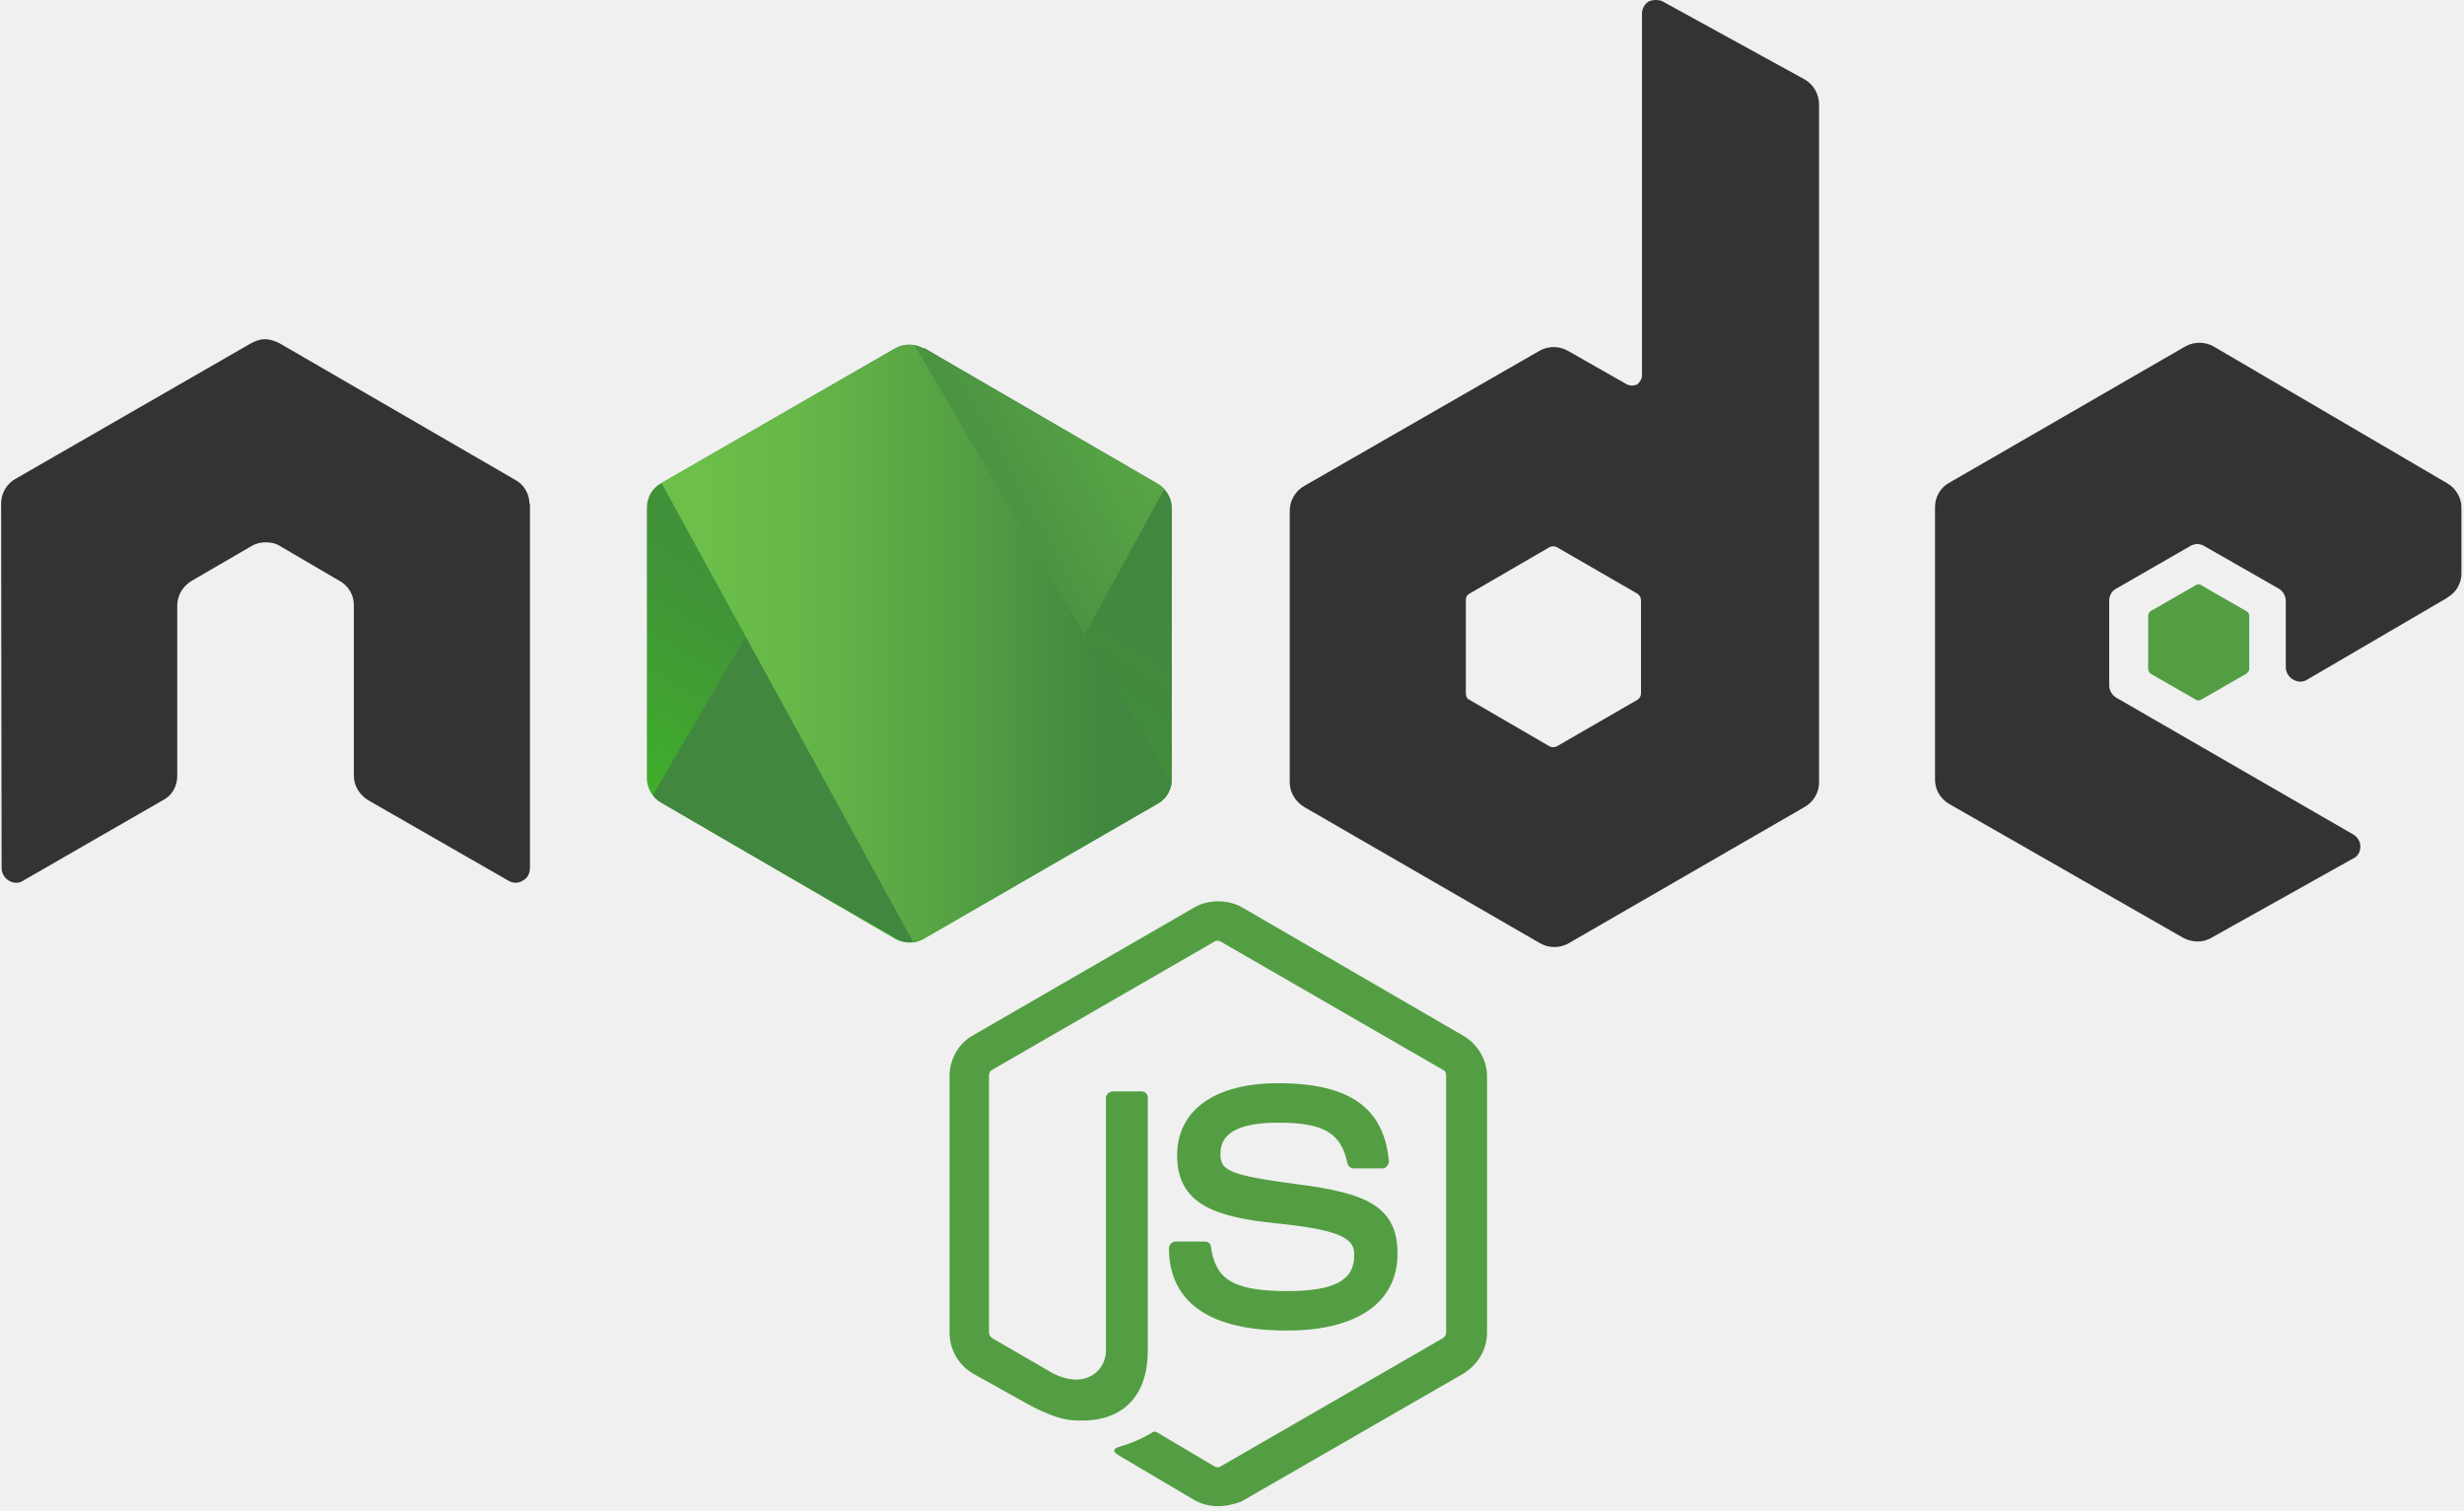
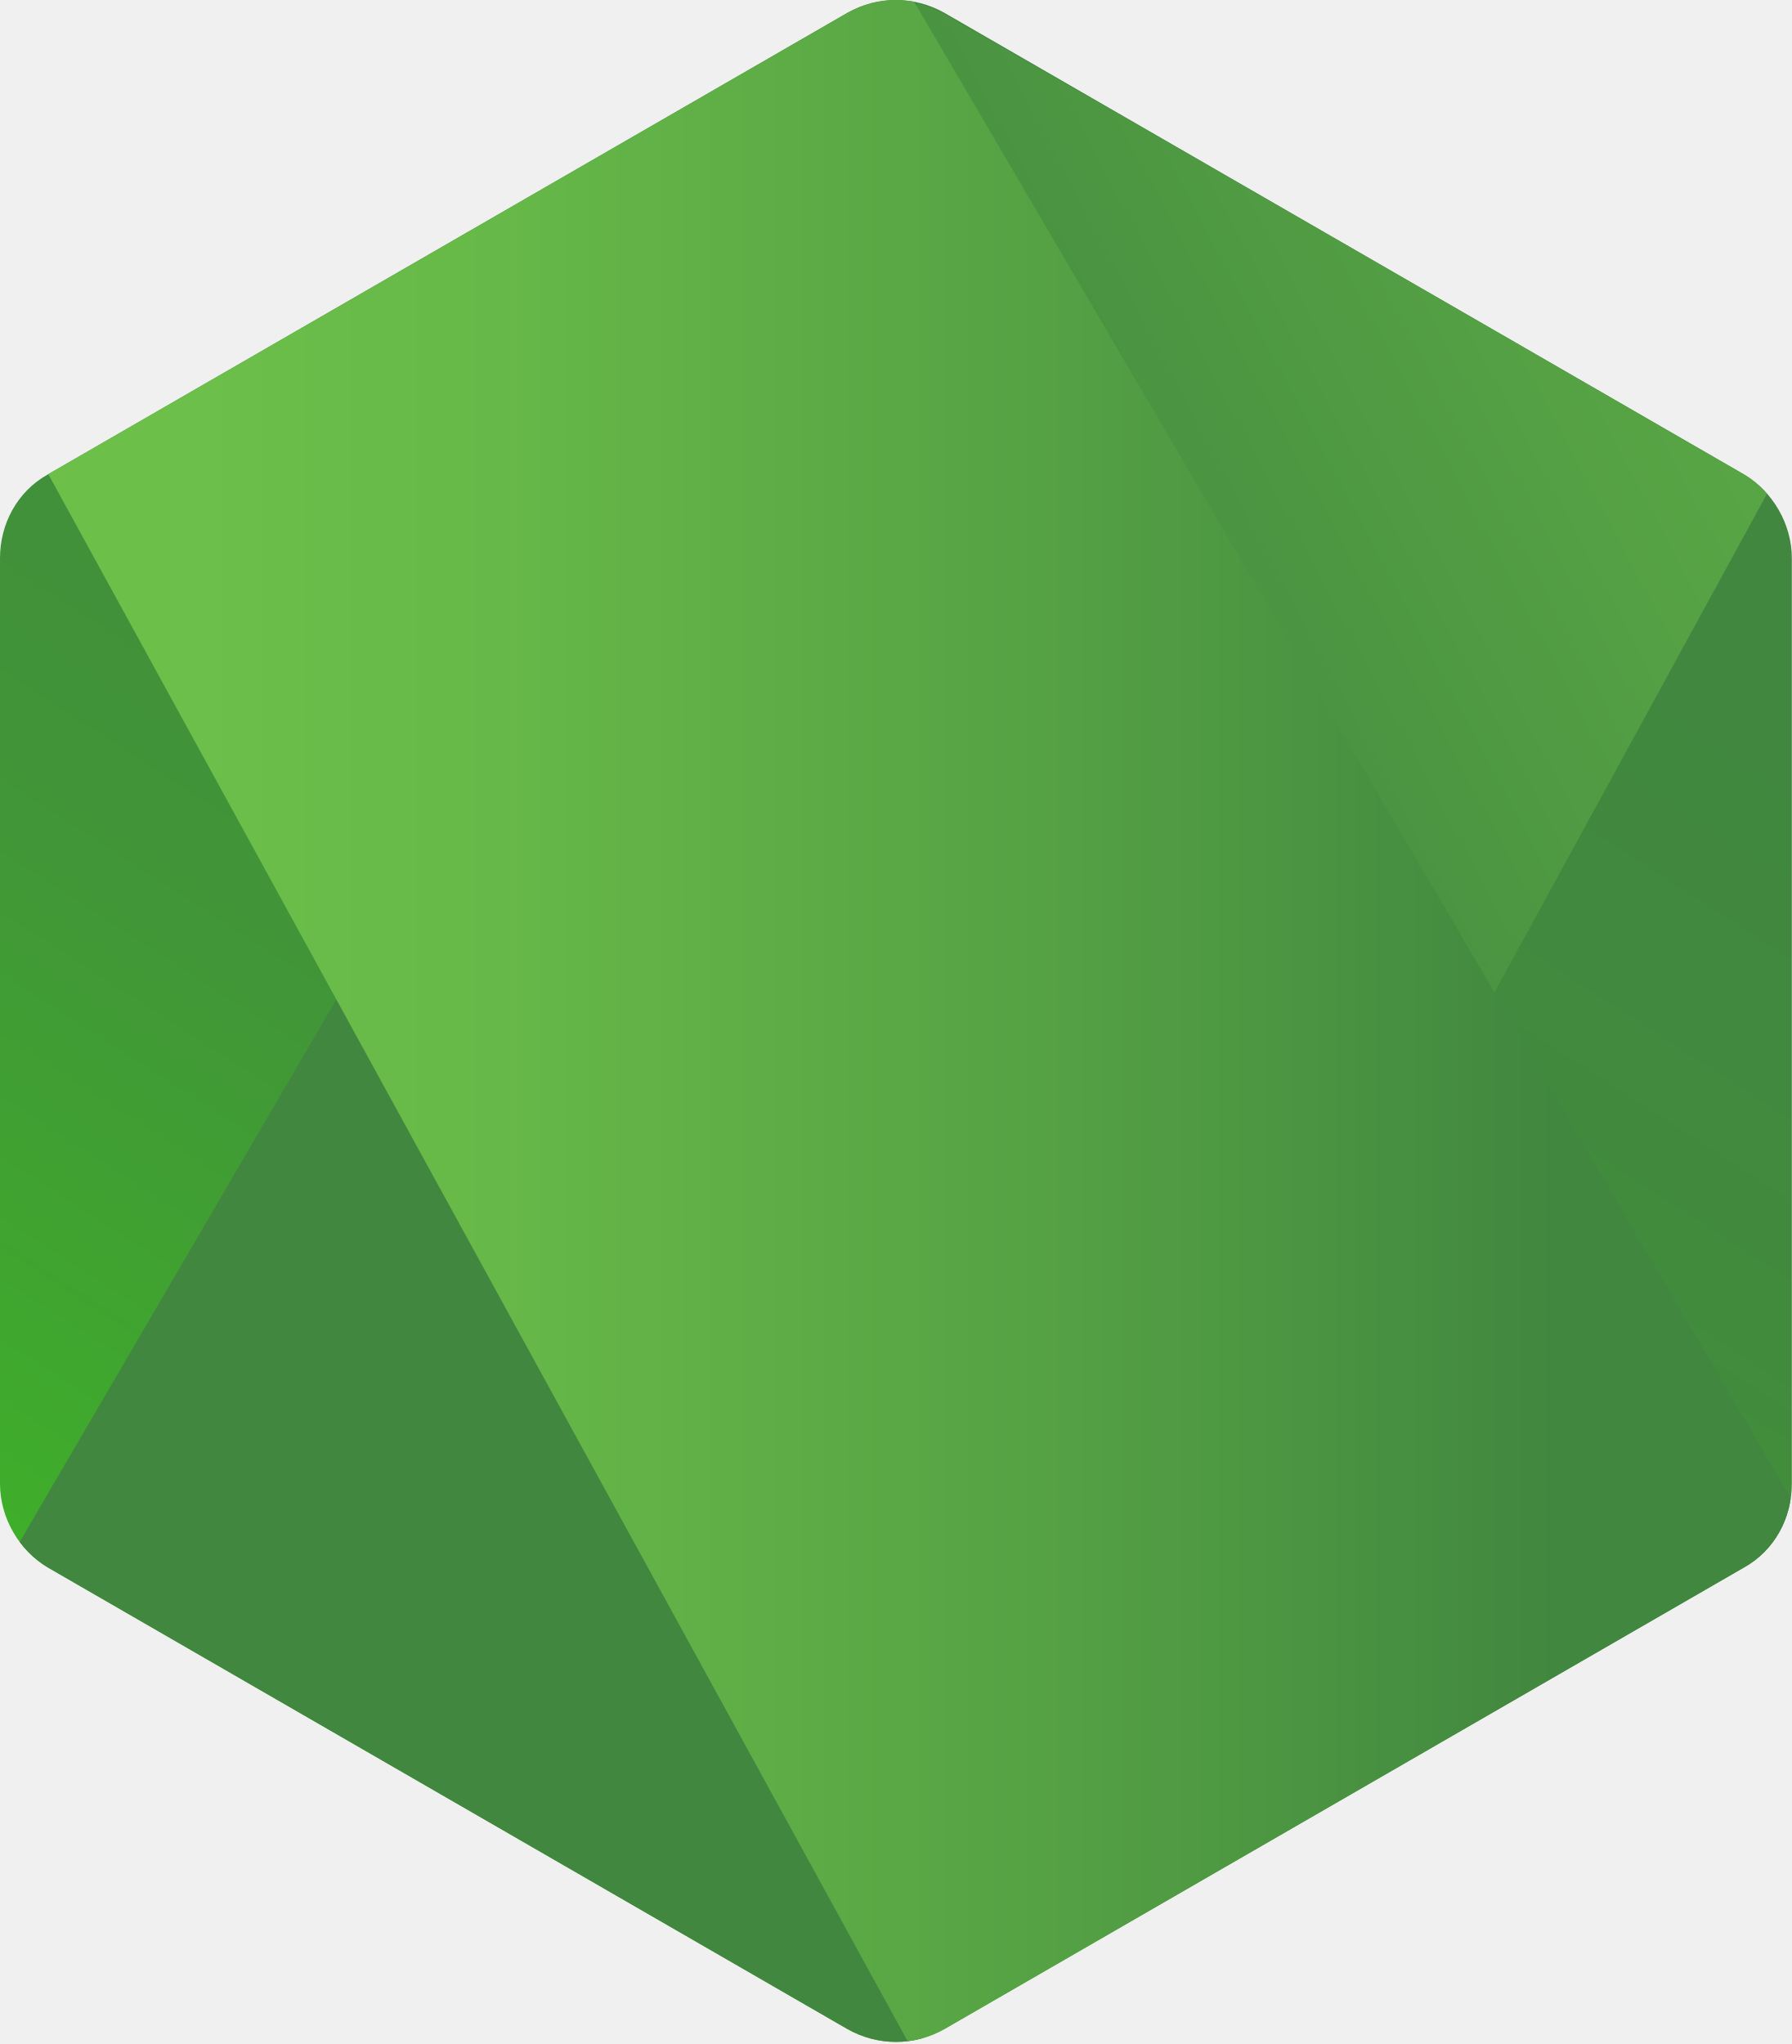
- <svg xmlns="http://www.w3.org/2000/svg" xmlns:xlink="http://www.w3.org/1999/xlink" width="2500" height="1533" preserveAspectRatio="xMidYMid" viewBox="0 0 512 314">
+ <svg xmlns="http://www.w3.org/2000/svg" xmlns:xlink="http://www.w3.org/1999/xlink" viewBox="0 0 256 292" width="256" height="292">
  <defs>
-     <linearGradient id="b" x1="68.2%" x2="27.8%" y1="17.5%" y2="89.8%">
+     <linearGradient id="nodejs__a" x1="68.188%" x2="27.823%" y1="17.487%" y2="89.755%">
      <stop offset="0%" stop-color="#41873F" />
-       <stop offset="32.9%" stop-color="#418B3D" />
-       <stop offset="63.5%" stop-color="#419637" />
-       <stop offset="93.2%" stop-color="#3FA92D" />
+       <stop offset="32.88%" stop-color="#418B3D" />
+       <stop offset="63.52%" stop-color="#419637" />
+       <stop offset="93.19%" stop-color="#3FA92D" />
      <stop offset="100%" stop-color="#3FAE2A" />
    </linearGradient>
-     <linearGradient id="d" x1="43.3%" x2="159.2%" y1="55.2%" y2="-18.3%">
-       <stop offset="13.8%" stop-color="#41873F" />
-       <stop offset="40.3%" stop-color="#54A044" />
-       <stop offset="71.4%" stop-color="#66B848" />
-       <stop offset="90.8%" stop-color="#6CC04A" />
+     <linearGradient id="nodejs__c" x1="43.277%" x2="159.245%" y1="55.169%" y2="-18.306%">
+       <stop offset="13.76%" stop-color="#41873F" />
+       <stop offset="40.32%" stop-color="#54A044" />
+       <stop offset="71.36%" stop-color="#66B848" />
+       <stop offset="90.81%" stop-color="#6CC04A" />
    </linearGradient>
-     <linearGradient id="e" x1="-4413.8%" x2="5327.9%" y1="13.4%" y2="13.4%">
-       <stop offset="9.2%" stop-color="#6CC04A" />
-       <stop offset="28.6%" stop-color="#66B848" />
-       <stop offset="59.7%" stop-color="#54A044" />
-       <stop offset="86.2%" stop-color="#41873F" />
+     <linearGradient id="nodejs__f" x1="-4.389%" x2="101.499%" y1="49.997%" y2="49.997%">
+       <stop offset="9.192%" stop-color="#6CC04A" />
+       <stop offset="28.64%" stop-color="#66B848" />
+       <stop offset="59.68%" stop-color="#54A044" />
+       <stop offset="86.24%" stop-color="#41873F" />
    </linearGradient>
-     <linearGradient id="f" x1="-4.4%" x2="101.5%" y1="50%" y2="50%">
-       <stop offset="9.2%" stop-color="#6CC04A" />
-       <stop offset="28.6%" stop-color="#66B848" />
-       <stop offset="59.7%" stop-color="#54A044" />
-       <stop offset="86.2%" stop-color="#41873F" />
-     </linearGradient>
-     <linearGradient id="g" x1="-9713.8%" x2="27.9%" y1="36.2%" y2="36.2%">
-       <stop offset="9.2%" stop-color="#6CC04A" />
-       <stop offset="28.6%" stop-color="#66B848" />
-       <stop offset="59.7%" stop-color="#54A044" />
-       <stop offset="86.2%" stop-color="#41873F" />
-     </linearGradient>
-     <linearGradient id="h" x1="-103.9%" x2="100.8%" y1="50.3%" y2="50.3%">
-       <stop offset="9.2%" stop-color="#6CC04A" />
-       <stop offset="28.6%" stop-color="#66B848" />
-       <stop offset="59.7%" stop-color="#54A044" />
-       <stop offset="86.2%" stop-color="#41873F" />
-     </linearGradient>
-     <linearGradient id="i" x1="130.6%" x2="4.4%" y1="-211.1%" y2="201.6%">
-       <stop offset="0%" stop-color="#41873F" />
-       <stop offset="32.9%" stop-color="#418B3D" />
-       <stop offset="63.5%" stop-color="#419637" />
-       <stop offset="93.2%" stop-color="#3FA92D" />
-       <stop offset="100%" stop-color="#3FAE2A" />
-     </linearGradient>
-     <path id="a" d="M57.9 1.9a6 6 0 0 0-5.9 0l-48.6 28c-1.9 1-3 3-3 5.1v56.3c0 2 1.2 4 3 5L52 124.6a6 6 0 0 0 5.9 0l48.7-28.1c1.8-1 2.9-3 2.9-5.1V35c0-2-1.2-4-3-5L58 1.8z" />
+     <path id="nodejs__b" d="M134.923 1.832c-4.344-2.443-9.502-2.443-13.846 0L6.787 67.801C2.443 70.244 0 74.859 0 79.745v132.208c0 4.887 2.715 9.502 6.787 11.945l114.29 65.968c4.344 2.444 9.502 2.444 13.846 0l114.29-65.968c4.344-2.443 6.787-7.058 6.787-11.945V79.745c0-4.886-2.715-9.501-6.787-11.944L134.923 1.832Z" />
+     <path id="nodejs__e" d="M134.923 1.832c-4.344-2.443-9.502-2.443-13.846 0L6.787 67.801C2.443 70.244 0 74.859 0 79.745v132.208c0 4.887 2.715 9.502 6.787 11.945l114.29 65.968c4.344 2.444 9.502 2.444 13.846 0l114.29-65.968c4.344-2.443 6.787-7.058 6.787-11.945V79.745c0-4.886-2.715-9.501-6.787-11.944L134.923 1.832Z" />
  </defs>
-   <g fill="none">
-     <path fill="#539E43" d="M253.1 313c-1.7 0-3.3-.4-4.8-1.2l-15.4-9.1c-2.3-1.3-1.2-1.7-.5-2a28 28 0 0 0 7-3c.3-.3.8-.2 1.1 0l11.8 7c.5.3 1 .3 1.4 0l46.1-26.6c.5-.3.7-.7.7-1.3v-53.3c0-.6-.2-1-.7-1.2l-46.1-26.6c-.5-.3-1-.3-1.4 0l-46.1 26.6c-.5.2-.7.8-.7 1.2v53.3c0 .5.2 1 .7 1.3l12.6 7.3c6.8 3.4 11-.6 11-4.7v-52.6c0-.6.7-1.3 1.5-1.3h5.9c.7 0 1.3.5 1.3 1.3v52.6c0 9.2-5 14.5-13.6 14.5-2.6 0-4.7 0-10.6-3l-12.2-6.8c-3-1.8-4.8-5-4.8-8.5v-53.3c0-3.4 1.8-6.7 4.8-8.4l46.2-26.7c2.8-1.6 6.8-1.6 9.7 0l46 26.7c3 1.7 5 5 5 8.4V277c0 3.5-2 6.7-5 8.5L258 312c-1.5.6-3.3 1-4.9 1zm14.2-36.5c-20.2 0-24.4-9.3-24.4-17.1 0-.7.6-1.4 1.4-1.4h6c.7 0 1.3.4 1.3 1.1 1 6.1 3.6 9.2 15.8 9.2 9.8 0 14-2.2 14-7.4 0-3-1.2-5.2-16.4-6.7-12.6-1.3-20.4-4-20.4-14.1 0-9.4 7.8-15 21-15 14.8 0 22 5.1 23 16.2 0 .4-.1.7-.4 1-.2.3-.5.5-.9.5h-6c-.6 0-1.1-.4-1.3-1-1.3-6.4-5-8.5-14.4-8.5-10.6 0-12 3.7-12 6.5 0 3.4 1.6 4.4 16 6.3 14.1 1.8 20.8 4.5 20.8 14.4 0 10.2-8.4 16-23 16z" />
-     <path fill="#333" d="M110 104.7c0-2-1.1-4-3-5L58 71.3c-.8-.4-1.7-.7-2.6-.8h-.5c-1 0-1.9.4-2.7.8l-49 28.2c-1.8 1-3 3-3 5.1l.1 75.8c0 1 .6 2.1 1.5 2.6 1 .6 2.1.6 3 0l29-16.7c2-1 3-3 3-5v-35.5c0-2.1 1.2-4 3-5.1l12.4-7.2c1-.6 2-.8 3-.8s2.1.2 3 .8l12.3 7.2c1.9 1 3 3 3 5v35.5c0 2.1 1.2 4 3 5.1l29.1 16.7c1 .6 2.1.6 3 0 1-.5 1.5-1.5 1.5-2.6v-75.8zM345.6.3c-1-.4-2.1-.4-3 0a3 3 0 0 0-1.4 2.6V78c0 .7-.4 1.4-1 1.9-.8.3-1.4.3-2.1 0l-12.3-7a6 6 0 0 0-5.9 0L271 101c-1.8 1-3 3-3 5.1v56.5c0 2.1 1.2 4 3 5.1l49 28.3a6 6 0 0 0 6 0l49-28.3c1.8-1 3-3 3-5v-141a6 6 0 0 0-3-5.2L345.5.3zM341 144.1c0 .6-.3 1-.7 1.3l-16.8 9.7a1.7 1.7 0 0 1-1.5 0l-16.7-9.7c-.5-.2-.7-.8-.7-1.3v-19.4c0-.6.2-1 .7-1.3l16.7-9.7a1.7 1.7 0 0 1 1.5 0l16.8 9.7c.4.3.7.8.7 1.3v19.4zm167.5-19.9c1.9-1 3-3 3-5v-13.8c0-2-1.2-4-3-5L460 72a6 6 0 0 0-5.9 0l-49 28.3c-1.9 1-3 3-3 5.1V162c0 2.1 1.1 4 3 5.1l48.6 27.8c1.9 1 4.1 1 5.8 0l29.5-16.5c1-.4 1.5-1.5 1.5-2.5s-.6-2-1.5-2.5L439.8 145a3 3 0 0 1-1.5-2.5v-17.7c0-1 .5-2 1.5-2.5l15.3-8.8a2.8 2.8 0 0 1 3 0l15.4 8.8a3 3 0 0 1 1.5 2.5v13.9c0 1 .6 2 1.5 2.5 1 .6 2.1.6 3 0l29.1-17z" />
-     <path fill="#539E43" d="M456.3 121.6a1 1 0 0 1 1.1 0l9.4 5.4c.4.2.6.6.6 1v11c0 .4-.2.7-.6 1l-9.4 5.4a1 1 0 0 1-1.1 0l-9.4-5.4c-.3-.3-.5-.6-.5-1v-11c0-.4.2-.8.5-1l9.4-5.4z" />
-     <g transform="translate(134 70.5)">
-       <mask id="c" fill="#fff">
-         <use xlink:href="#a" />
-       </mask>
-       <use fill="url(#b)" xlink:href="#a" />
-       <g mask="url(#c)">
-         <path d="M51.9 1.9 3 29.9A6 6 0 0 0 0 35v56.3C0 92.7.6 94 1.5 95L56.3 1.2c-1.4-.3-3-.2-4.4.6zM56.6 125l1.4-.6 48.8-28.1c1.8-1 3-3 3-5.1V35c0-1.5-.7-3-1.7-4l-51.5 94z" />
-         <path fill="url(#d)" d="m106.7 30-49-28.1a8 8 0 0 0-1.4-.6L1.5 95a6 6 0 0 0 1.6 1.4l49 28c1.3.9 3 1.1 4.4.7L108 31a6 6 0 0 0-1.2-1.2z" />
-       </g>
-       <g mask="url(#c)">
-         <path d="M109.8 91.3V35c0-2-1.3-4-3.1-5l-49-28.1a5.1 5.1 0 0 0-1.8-.7l53.5 91.4c.3-.4.4-.8.4-1.3zM3.1 30A6 6 0 0 0 0 35v56.3c0 2 1.4 4 3.1 5l49 28.2c1 .7 2.3.9 3.7.7L3.5 29.8 3 30z" />
-         <path fill="url(#e)" fill-rule="evenodd" d="m50.4.8-.7.4h1l-.3-.4z" transform="translate(0 -9.2)" />
-         <path fill="url(#f)" fill-rule="evenodd" d="M106.8 105.6a6.6 6.6 0 0 0 2.9-3.7L56 10.4a5.9 5.9 0 0 0-4.2.7L3.4 39l52.3 95.4a8 8 0 0 0 2.2-.7l48.9-28.2z" transform="translate(0 -9.2)" />
-         <path fill="url(#g)" fill-rule="evenodd" d="m111.3 104.7-.3-.6v.8l.3-.2z" transform="translate(0 -9.2)" />
-         <path fill="url(#h)" fill-rule="evenodd" d="M106.8 105.6 58 133.7a7 7 0 0 1-2.2.7l1 1.7 54-31.3v-.7l-1.4-2.3c-.2 1.6-1.2 3-2.6 3.8z" transform="translate(0 -9.2)" />
-         <path fill="url(#i)" fill-rule="evenodd" d="M106.8 105.6 58 133.7a7 7 0 0 1-2.2.7l1 1.7 54-31.3v-.7l-1.4-2.3c-.2 1.6-1.2 3-2.6 3.8z" transform="translate(0 -9.2)" />
-       </g>
-     </g>
-   </g>
+   <path fill="url(#nodejs__a)" d="M134.923 1.832c-4.344-2.443-9.502-2.443-13.846 0L6.787 67.801C2.443 70.244 0 74.859 0 79.745v132.208c0 4.887 2.715 9.502 6.787 11.945l114.29 65.968c4.344 2.444 9.502 2.444 13.846 0l114.29-65.968c4.344-2.443 6.787-7.058 6.787-11.945V79.745c0-4.886-2.715-9.501-6.787-11.944L134.923 1.832Z" />
+   <mask id="nodejs__d" fill="#fff">
+     <use xlink:href="#nodejs__b" />
+   </mask>
+   <path fill="url(#nodejs__c)" d="M249.485 67.8 134.65 1.833c-1.086-.542-2.443-1.085-3.529-1.357L2.443 220.912c1.086 1.357 2.444 2.443 3.8 3.258l114.834 65.968c3.258 1.9 7.059 2.443 10.588 1.357L252.47 70.515c-.815-1.086-1.9-1.9-2.986-2.714Z" mask="url(#nodejs__d)" />
+   <mask id="nodejs__g" fill="#fff">
+     <use xlink:href="#nodejs__e" />
+   </mask>
+   <path fill="url(#nodejs__f)" d="M249.756 223.898c3.258-1.9 5.701-5.158 6.787-8.687L130.579.204c-3.258-.543-6.787-.272-9.773 1.628L6.786 67.53l122.979 224.238c1.628-.272 3.529-.815 5.158-1.63l114.833-66.239Z" mask="url(#nodejs__g)" />
</svg>
